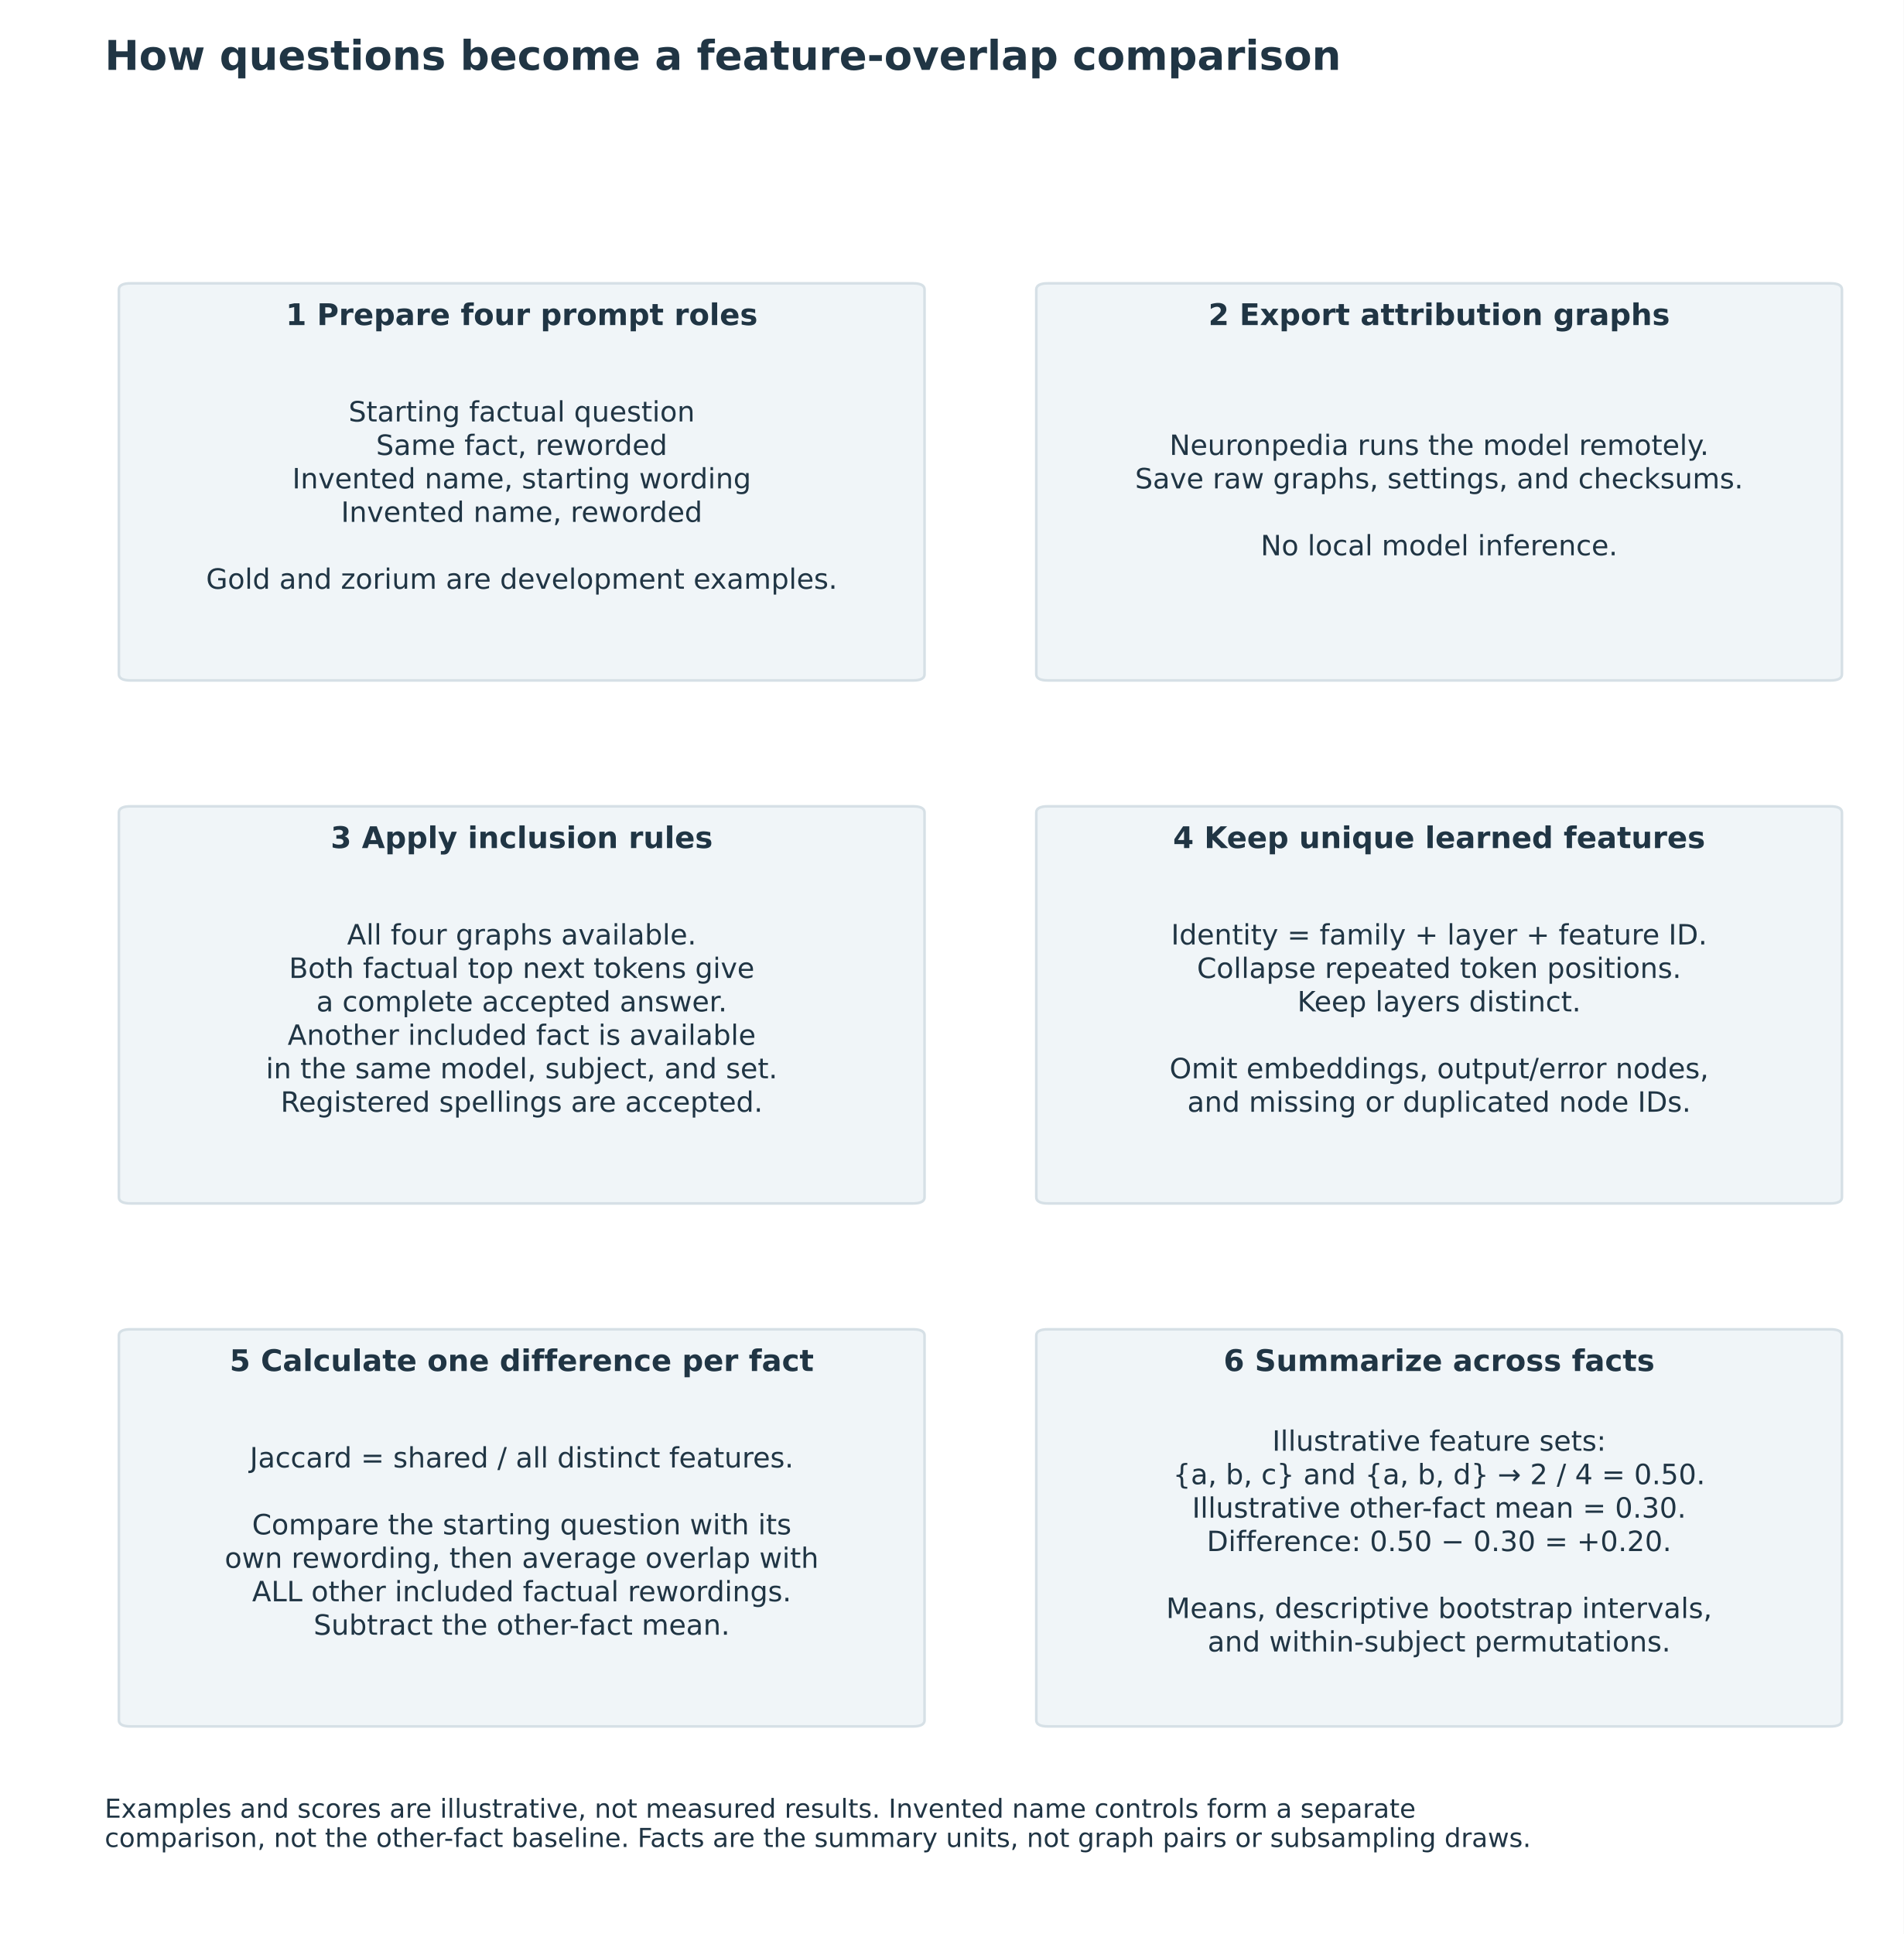
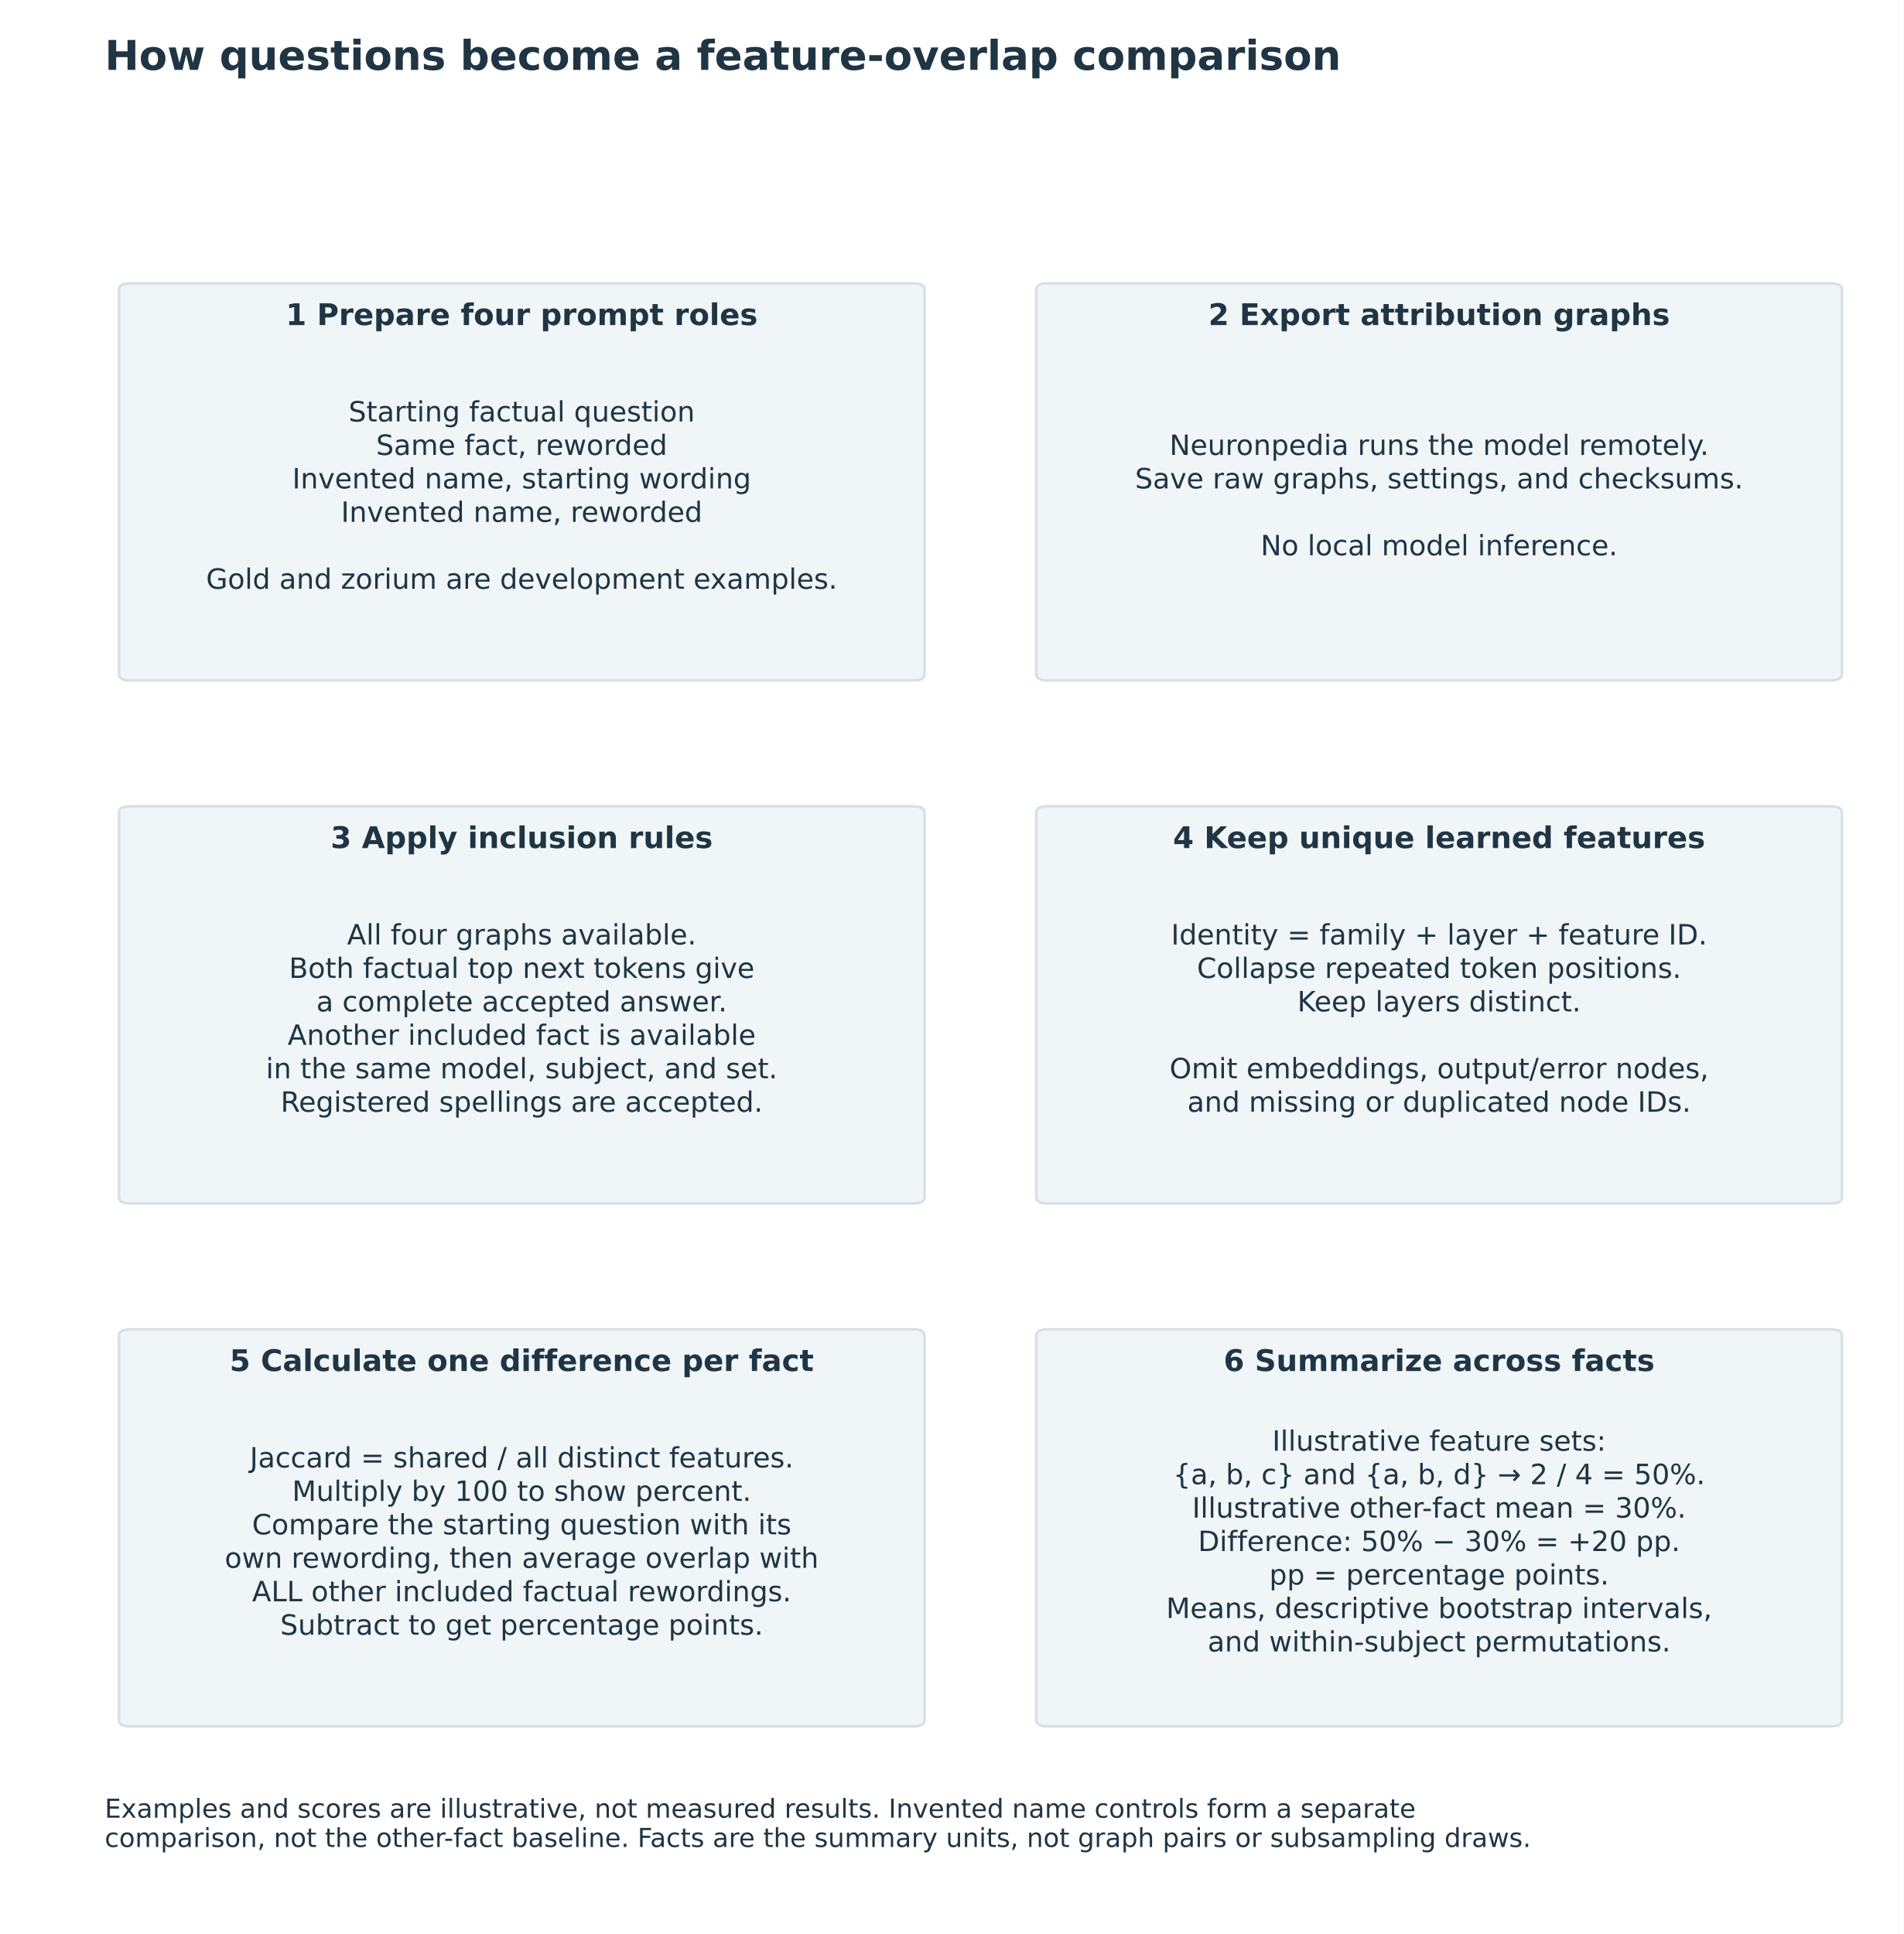
<svg xmlns="http://www.w3.org/2000/svg" width="510.236pt" height="518.4pt" viewBox="0 0 510.236 518.4" version="1.1">
  <defs>
    <style type="text/css">*{stroke-linejoin: round; stroke-linecap: butt}</style>
  </defs>
  <g id="figure_1">
    <g id="patch_1">
      <path d="M 0 518.4  L 510.236 518.4  L 510.236 0  L 0 0  z " style="fill: #ffffff" />
    </g>
    <g id="axes_1">
      <g id="patch_2">
-         <path d="M 34.992 182.39  L 244.666 182.39  Q 247.795 182.39 247.795 180.727  L 247.795 77.609  Q 247.795 75.946 244.666 75.946  L 34.992 75.946  Q 31.863 75.946 31.863 77.609  L 31.863 180.727  Q 31.863 182.39 34.992 182.39  z " clip-path="url(#pc7913e6e13)" style="fill: #f0f5f8; stroke: #d6e0e6; stroke-width: 0.7; stroke-linejoin: miter" />
+         <path d="M 34.992 182.39  L 244.666 182.39  Q 247.795 182.39 247.795 180.727  L 247.795 77.609  Q 247.795 75.946 244.666 75.946  L 34.992 75.946  Q 31.863 75.946 31.863 77.609  L 31.863 180.727  Q 31.863 182.39 34.992 182.39  z " clip-path="url(#pbfcfae4226)" style="fill: #f0f5f8; stroke: #d6e0e6; stroke-width: 0.7; stroke-linejoin: miter" />
      </g>
      <g id="text_1">
        <text style="font-weight: 700; font-size: 8px; font-family: 'DejaVu Sans'; text-anchor: middle; fill: #203544" x="139.829" y="87.133" transform="rotate(-0 139.829 87.13275)">1  Prepare four prompt roles</text>
      </g>
      <g id="text_2">
        <text style="font-size: 7.5px; font-family: 'DejaVu Sans'; fill: #203544" transform="translate(93.41808 112.9749)">Starting factual question</text>
        <text style="font-size: 7.5px; font-family: 'DejaVu Sans'; fill: #203544" transform="translate(100.7939 121.9432)">Same fact, reworded</text>
        <text style="font-size: 7.5px; font-family: 'DejaVu Sans'; fill: #203544" transform="translate(78.33312 130.9114)">Invented name, starting wording</text>
        <text style="font-size: 7.5px; font-family: 'DejaVu Sans'; fill: #203544" transform="translate(91.40363 139.8797)">Invented name, reworded</text>
        <text style="font-size: 7.5px; font-family: 'DejaVu Sans'; fill: #203544" transform="translate(139.829 148.8479)" />
        <text style="font-size: 7.5px; font-family: 'DejaVu Sans'; fill: #203544" transform="translate(55.22785 157.8161)">Gold and zorium are development examples.</text>
      </g>
    </g>
    <g id="axes_2">
      <g id="patch_3">
-         <path d="M 280.878 182.39  L 490.551 182.39  Q 493.68 182.39 493.68 180.727  L 493.68 77.609  Q 493.68 75.946 490.551 75.946  L 280.878 75.946  Q 277.748 75.946 277.748 77.609  L 277.748 180.727  Q 277.748 182.39 280.878 182.39  z " clip-path="url(#pfc69c17199)" style="fill: #f0f5f8; stroke: #d6e0e6; stroke-width: 0.7; stroke-linejoin: miter" />
+         <path d="M 280.878 182.39  L 490.551 182.39  Q 493.68 182.39 493.68 180.727  L 493.68 77.609  Q 493.68 75.946 490.551 75.946  L 280.878 75.946  Q 277.748 75.946 277.748 77.609  L 277.748 180.727  Q 277.748 182.39 280.878 182.39  z " clip-path="url(#pd3c4dcf9cd)" style="fill: #f0f5f8; stroke: #d6e0e6; stroke-width: 0.7; stroke-linejoin: miter" />
      </g>
      <g id="text_3">
        <text style="font-weight: 700; font-size: 8px; font-family: 'DejaVu Sans'; text-anchor: middle; fill: #203544" x="385.714" y="87.133" transform="rotate(-0 385.7143 87.13275)">2  Export attribution graphs</text>
      </g>
      <g id="text_4">
        <text style="font-size: 7.5px; font-family: 'DejaVu Sans'; fill: #203544" transform="translate(313.433 121.9432)">Neuronpedia runs the model remotely.</text>
        <text style="font-size: 7.5px; font-family: 'DejaVu Sans'; fill: #203544" transform="translate(304.2121 130.9114)">Save raw graphs, settings, and checksums.</text>
        <text style="font-size: 7.5px; font-family: 'DejaVu Sans'; fill: #203544" transform="translate(385.7143 139.8797)" />
        <text style="font-size: 7.5px; font-family: 'DejaVu Sans'; fill: #203544" transform="translate(337.8754 148.8479)">No local model inference.</text>
      </g>
    </g>
    <g id="axes_3">
      <g id="patch_4">
-         <path d="M 34.992 322.574  L 244.666 322.574  Q 247.795 322.574 247.795 320.911  L 247.795 217.793  Q 247.795 216.13 244.666 216.13  L 34.992 216.13  Q 31.863 216.13 31.863 217.793  L 31.863 320.911  Q 31.863 322.574 34.992 322.574  z " clip-path="url(#pd6bee13e0f)" style="fill: #f0f5f8; stroke: #d6e0e6; stroke-width: 0.7; stroke-linejoin: miter" />
+         <path d="M 34.992 322.574  L 244.666 322.574  Q 247.795 322.574 247.795 320.911  L 247.795 217.793  Q 247.795 216.13 244.666 216.13  L 34.992 216.13  Q 31.863 216.13 31.863 217.793  L 31.863 320.911  Q 31.863 322.574 34.992 322.574  z " clip-path="url(#p144e2eddea)" style="fill: #f0f5f8; stroke: #d6e0e6; stroke-width: 0.7; stroke-linejoin: miter" />
      </g>
      <g id="text_5">
        <text style="font-weight: 700; font-size: 8px; font-family: 'DejaVu Sans'; text-anchor: middle; fill: #203544" x="139.829" y="227.317" transform="rotate(-0 139.829 227.3168)">3  Apply inclusion rules</text>
      </g>
      <g id="text_6">
        <text style="font-size: 7.5px; font-family: 'DejaVu Sans'; fill: #203544" transform="translate(93.02199 253.1589)">All four graphs available.</text>
        <text style="font-size: 7.5px; font-family: 'DejaVu Sans'; fill: #203544" transform="translate(77.44894 262.1272)">Both factual top next tokens give</text>
        <text style="font-size: 7.5px; font-family: 'DejaVu Sans'; fill: #203544" transform="translate(84.77726 271.0954)">a complete accepted answer.</text>
        <text style="font-size: 7.5px; font-family: 'DejaVu Sans'; fill: #203544" transform="translate(77.08976 280.0637)">Another included fact is available</text>
        <text style="font-size: 7.5px; font-family: 'DejaVu Sans'; fill: #203544" transform="translate(71.2632 289.0319)">in the same model, subject, and set.</text>
        <text style="font-size: 7.5px; font-family: 'DejaVu Sans'; fill: #203544" transform="translate(75.21008 298.0001)">Registered spellings are accepted.</text>
      </g>
    </g>
    <g id="axes_4">
      <g id="patch_5">
-         <path d="M 280.878 322.574  L 490.551 322.574  Q 493.68 322.574 493.68 320.911  L 493.68 217.793  Q 493.68 216.13 490.551 216.13  L 280.878 216.13  Q 277.748 216.13 277.748 217.793  L 277.748 320.911  Q 277.748 322.574 280.878 322.574  z " clip-path="url(#p592ef3da7c)" style="fill: #f0f5f8; stroke: #d6e0e6; stroke-width: 0.7; stroke-linejoin: miter" />
+         <path d="M 280.878 322.574  L 490.551 322.574  Q 493.68 322.574 493.68 320.911  L 493.68 217.793  Q 493.68 216.13 490.551 216.13  L 280.878 216.13  Q 277.748 216.13 277.748 217.793  L 277.748 320.911  Q 277.748 322.574 280.878 322.574  z " clip-path="url(#pf309540bab)" style="fill: #f0f5f8; stroke: #d6e0e6; stroke-width: 0.7; stroke-linejoin: miter" />
      </g>
      <g id="text_7">
        <text style="font-weight: 700; font-size: 8px; font-family: 'DejaVu Sans'; text-anchor: middle; fill: #203544" x="385.714" y="227.317" transform="rotate(-0 385.7143 227.3168)">4  Keep unique learned features</text>
      </g>
      <g id="text_8">
        <text style="font-size: 7.5px; font-family: 'DejaVu Sans'; fill: #203544" transform="translate(313.8672 253.1589)">Identity = family + layer + feature ID.</text>
        <text style="font-size: 7.5px; font-family: 'DejaVu Sans'; fill: #203544" transform="translate(320.8106 262.1272)">Collapse repeated token positions.</text>
        <text style="font-size: 7.5px; font-family: 'DejaVu Sans'; fill: #203544" transform="translate(347.7133 271.0954)">Keep layers distinct.</text>
        <text style="font-size: 7.5px; font-family: 'DejaVu Sans'; fill: #203544" transform="translate(385.7143 280.0637)" />
        <text style="font-size: 7.5px; font-family: 'DejaVu Sans'; fill: #203544" transform="translate(313.4553 289.0319)">Omit embeddings, output/error nodes,</text>
        <text style="font-size: 7.5px; font-family: 'DejaVu Sans'; fill: #203544" transform="translate(318.2254 298.0001)">and missing or duplicated node IDs.</text>
      </g>
    </g>
    <g id="axes_5">
      <g id="patch_6">
-         <path d="M 34.992 462.758  L 244.666 462.758  Q 247.795 462.758 247.795 461.095  L 247.795 357.977  Q 247.795 356.314 244.666 356.314  L 34.992 356.314  Q 31.863 356.314 31.863 357.977  L 31.863 461.095  Q 31.863 462.758 34.992 462.758  z " clip-path="url(#pa88d1ebbca)" style="fill: #f0f5f8; stroke: #d6e0e6; stroke-width: 0.7; stroke-linejoin: miter" />
+         <path d="M 34.992 462.758  L 244.666 462.758  Q 247.795 462.758 247.795 461.095  L 247.795 357.977  Q 247.795 356.314 244.666 356.314  L 34.992 356.314  Q 31.863 356.314 31.863 357.977  L 31.863 461.095  Q 31.863 462.758 34.992 462.758  z " clip-path="url(#pcdd91b7abb)" style="fill: #f0f5f8; stroke: #d6e0e6; stroke-width: 0.7; stroke-linejoin: miter" />
      </g>
      <g id="text_9">
        <text style="font-weight: 700; font-size: 8px; font-family: 'DejaVu Sans'; text-anchor: middle; fill: #203544" x="139.829" y="367.501" transform="rotate(-0 139.829 367.5007)">5  Calculate one difference per fact</text>
      </g>
      <g id="text_10">
        <text style="font-size: 7.5px; font-family: 'DejaVu Sans'; fill: #203544" transform="translate(66.95597 393.3429)">Jaccard = shared / all distinct features.</text>
-         <text style="font-size: 7.5px; font-family: 'DejaVu Sans'; fill: #203544" transform="translate(139.829 402.3112)" />
+         <text style="font-size: 7.5px; font-family: 'DejaVu Sans'; fill: #203544" transform="translate(78.29504 402.3112)">Multiply by 100 to show percent.</text>
        <text style="font-size: 7.5px; font-family: 'DejaVu Sans'; fill: #203544" transform="translate(67.55246 411.2794)">Compare the starting question with its</text>
        <text style="font-size: 7.5px; font-family: 'DejaVu Sans'; fill: #203544" transform="translate(60.23644 420.2477)">own rewording, then average overlap with</text>
        <text style="font-size: 7.5px; font-family: 'DejaVu Sans'; fill: #203544" transform="translate(67.56652 429.2159)">ALL other included factual rewordings.</text>
-         <text style="font-size: 7.5px; font-family: 'DejaVu Sans'; fill: #203544" transform="translate(84.03898 438.1841)">Subtract the other-fact mean.</text>
+         <text style="font-size: 7.5px; font-family: 'DejaVu Sans'; fill: #203544" transform="translate(75.10285 438.1841)">Subtract to get percentage points.</text>
      </g>
    </g>
    <g id="axes_6">
      <g id="patch_7">
-         <path d="M 280.878 462.758  L 490.551 462.758  Q 493.68 462.758 493.68 461.095  L 493.68 357.977  Q 493.68 356.314 490.551 356.314  L 280.878 356.314  Q 277.748 356.314 277.748 357.977  L 277.748 461.095  Q 277.748 462.758 280.878 462.758  z " clip-path="url(#p46da294528)" style="fill: #f0f5f8; stroke: #d6e0e6; stroke-width: 0.7; stroke-linejoin: miter" />
+         <path d="M 280.878 462.758  L 490.551 462.758  Q 493.68 462.758 493.68 461.095  L 493.68 357.977  Q 493.68 356.314 490.551 356.314  L 280.878 356.314  Q 277.748 356.314 277.748 357.977  L 277.748 461.095  Q 277.748 462.758 280.878 462.758  z " clip-path="url(#p3013d876ab)" style="fill: #f0f5f8; stroke: #d6e0e6; stroke-width: 0.7; stroke-linejoin: miter" />
      </g>
      <g id="text_11">
        <text style="font-weight: 700; font-size: 8px; font-family: 'DejaVu Sans'; text-anchor: middle; fill: #203544" x="385.714" y="367.501" transform="rotate(-0 385.7143 367.5007)">6  Summarize across facts</text>
      </g>
      <g id="text_12">
        <text style="font-size: 7.5px; font-family: 'DejaVu Sans'; fill: #203544" transform="translate(340.9774 388.8588)">Illustrative feature sets:</text>
-         <text style="font-size: 7.5px; font-family: 'DejaVu Sans'; fill: #203544" transform="translate(314.3852 397.827)">{a, b, c} and {a, b, d} → 2 / 4 = 0.50.</text>
-         <text style="font-size: 7.5px; font-family: 'DejaVu Sans'; fill: #203544" transform="translate(319.5057 406.7953)">Illustrative other-fact mean = 0.30.</text>
-         <text style="font-size: 7.5px; font-family: 'DejaVu Sans'; fill: #203544" transform="translate(323.4367 415.7635)">Difference: 0.50 − 0.30 = +0.20.</text>
-         <text style="font-size: 7.5px; font-family: 'DejaVu Sans'; fill: #203544" transform="translate(385.7143 424.7318)" />
+         <text style="font-size: 7.5px; font-family: 'DejaVu Sans'; fill: #203544" transform="translate(314.3998 397.827)">{a, b, c} and {a, b, d} → 2 / 4 = 50%.</text>
+         <text style="font-size: 7.5px; font-family: 'DejaVu Sans'; fill: #203544" transform="translate(319.5203 406.7953)">Illustrative other-fact mean = 30%.</text>
+         <text style="font-size: 7.5px; font-family: 'DejaVu Sans'; fill: #203544" transform="translate(321.0907 415.7635)">Difference: 50% − 30% = +20 pp.</text>
+         <text style="font-size: 7.5px; font-family: 'DejaVu Sans'; fill: #203544" transform="translate(340.1787 424.7318)">pp = percentage points.</text>
        <text style="font-size: 7.5px; font-family: 'DejaVu Sans'; fill: #203544" transform="translate(312.5436 433.7)">Means, descriptive bootstrap intervals,</text>
        <text style="font-size: 7.5px; font-family: 'DejaVu Sans'; fill: #203544" transform="translate(323.667 442.6683)">and within-subject permutations.</text>
      </g>
    </g>
    <g id="text_13">
      <text style="font-size: 7px; font-family: 'DejaVu Sans'; fill: #203544" transform="translate(28.06299 487.2335)">Examples and scores are illustrative, not measured results. Invented name controls form a separate</text>
      <text style="font-size: 7px; font-family: 'DejaVu Sans'; fill: #203544" transform="translate(28.06299 495.072)">comparison, not the other-fact baseline. Facts are the summary units, not graph pairs or subsampling draws.</text>
    </g>
    <g id="text_14">
      <text style="font-weight: 700; font-size: 11px; font-family: 'DejaVu Sans'; text-anchor: start; fill: #203544" x="28.063" y="18.726" transform="rotate(-0 28.06299 18.72628)">How questions become a feature-overlap comparison</text>
    </g>
  </g>
  <defs>
-     <clipPath id="pc7913e6e13">
+     <clipPath id="pbfcfae4226">
      <rect x="28.063" y="67.392" width="223.532" height="118.8" />
    </clipPath>
-     <clipPath id="pfc69c17199">
+     <clipPath id="pd3c4dcf9cd">
      <rect x="273.948" y="67.392" width="223.532" height="118.8" />
    </clipPath>
-     <clipPath id="pd6bee13e0f">
+     <clipPath id="p144e2eddea">
      <rect x="28.063" y="207.576" width="223.532" height="118.8" />
    </clipPath>
-     <clipPath id="p592ef3da7c">
+     <clipPath id="pf309540bab">
      <rect x="273.948" y="207.576" width="223.532" height="118.8" />
    </clipPath>
-     <clipPath id="pa88d1ebbca">
+     <clipPath id="pcdd91b7abb">
      <rect x="28.063" y="347.76" width="223.532" height="118.8" />
    </clipPath>
-     <clipPath id="p46da294528">
+     <clipPath id="p3013d876ab">
      <rect x="273.948" y="347.76" width="223.532" height="118.8" />
    </clipPath>
  </defs>
</svg>
